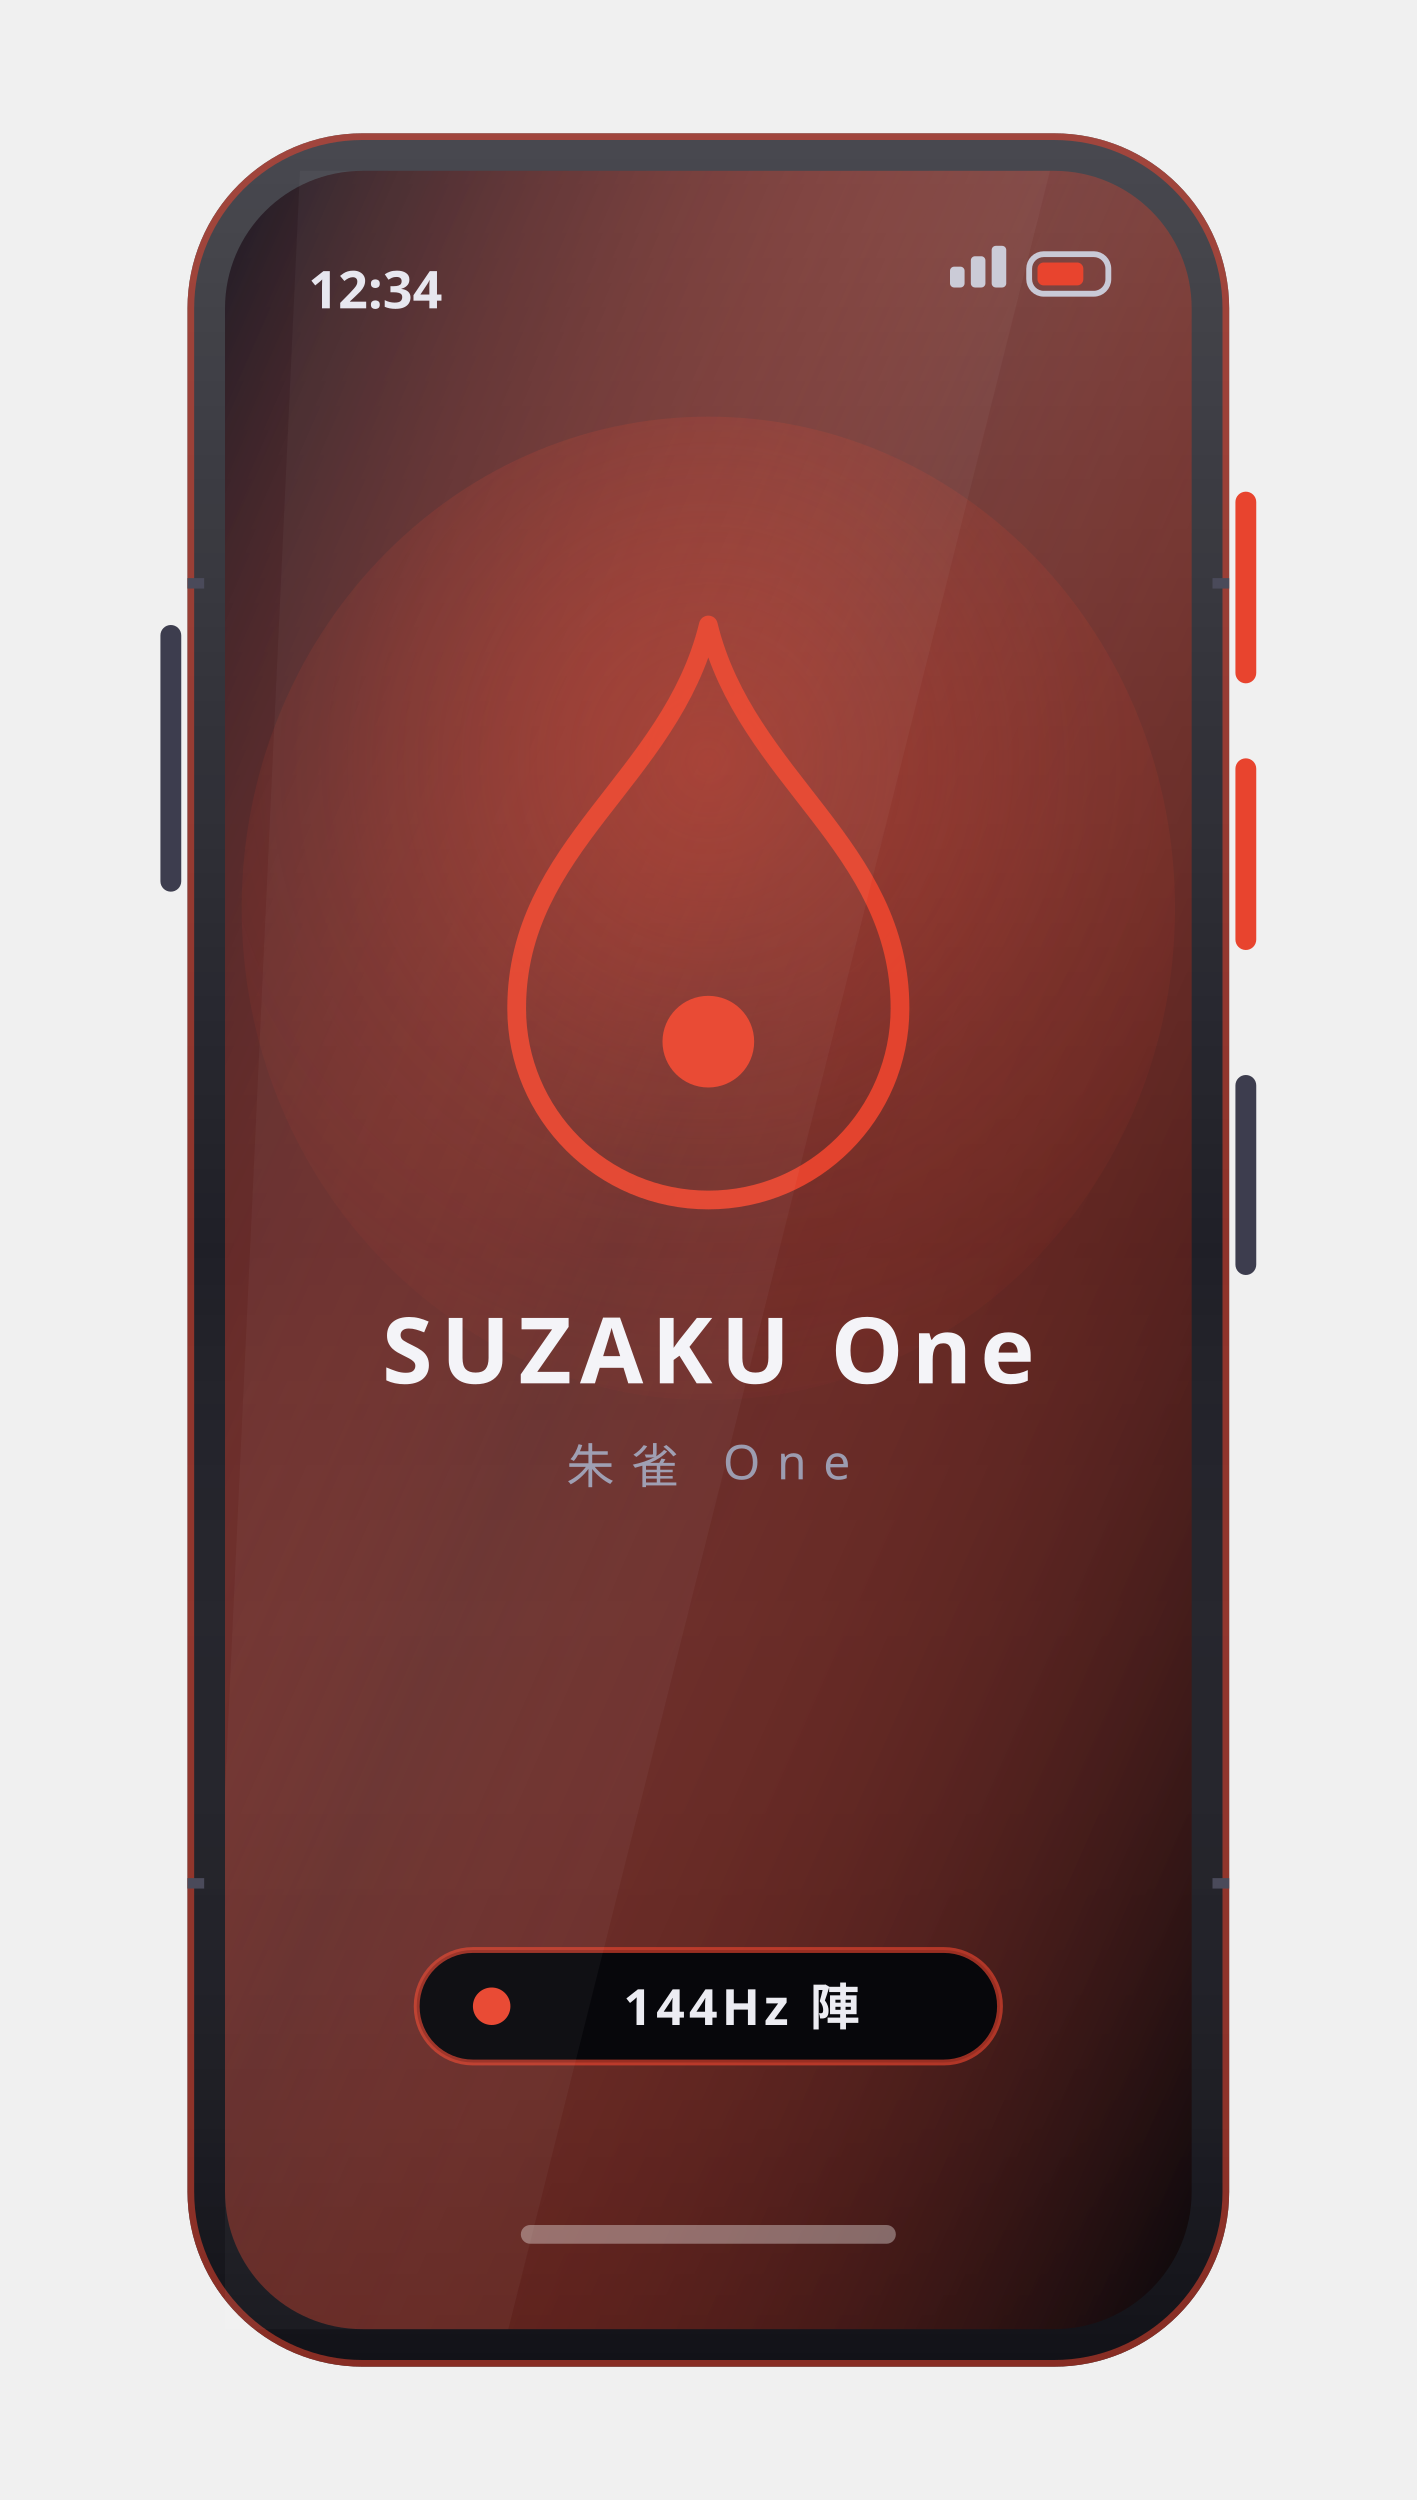
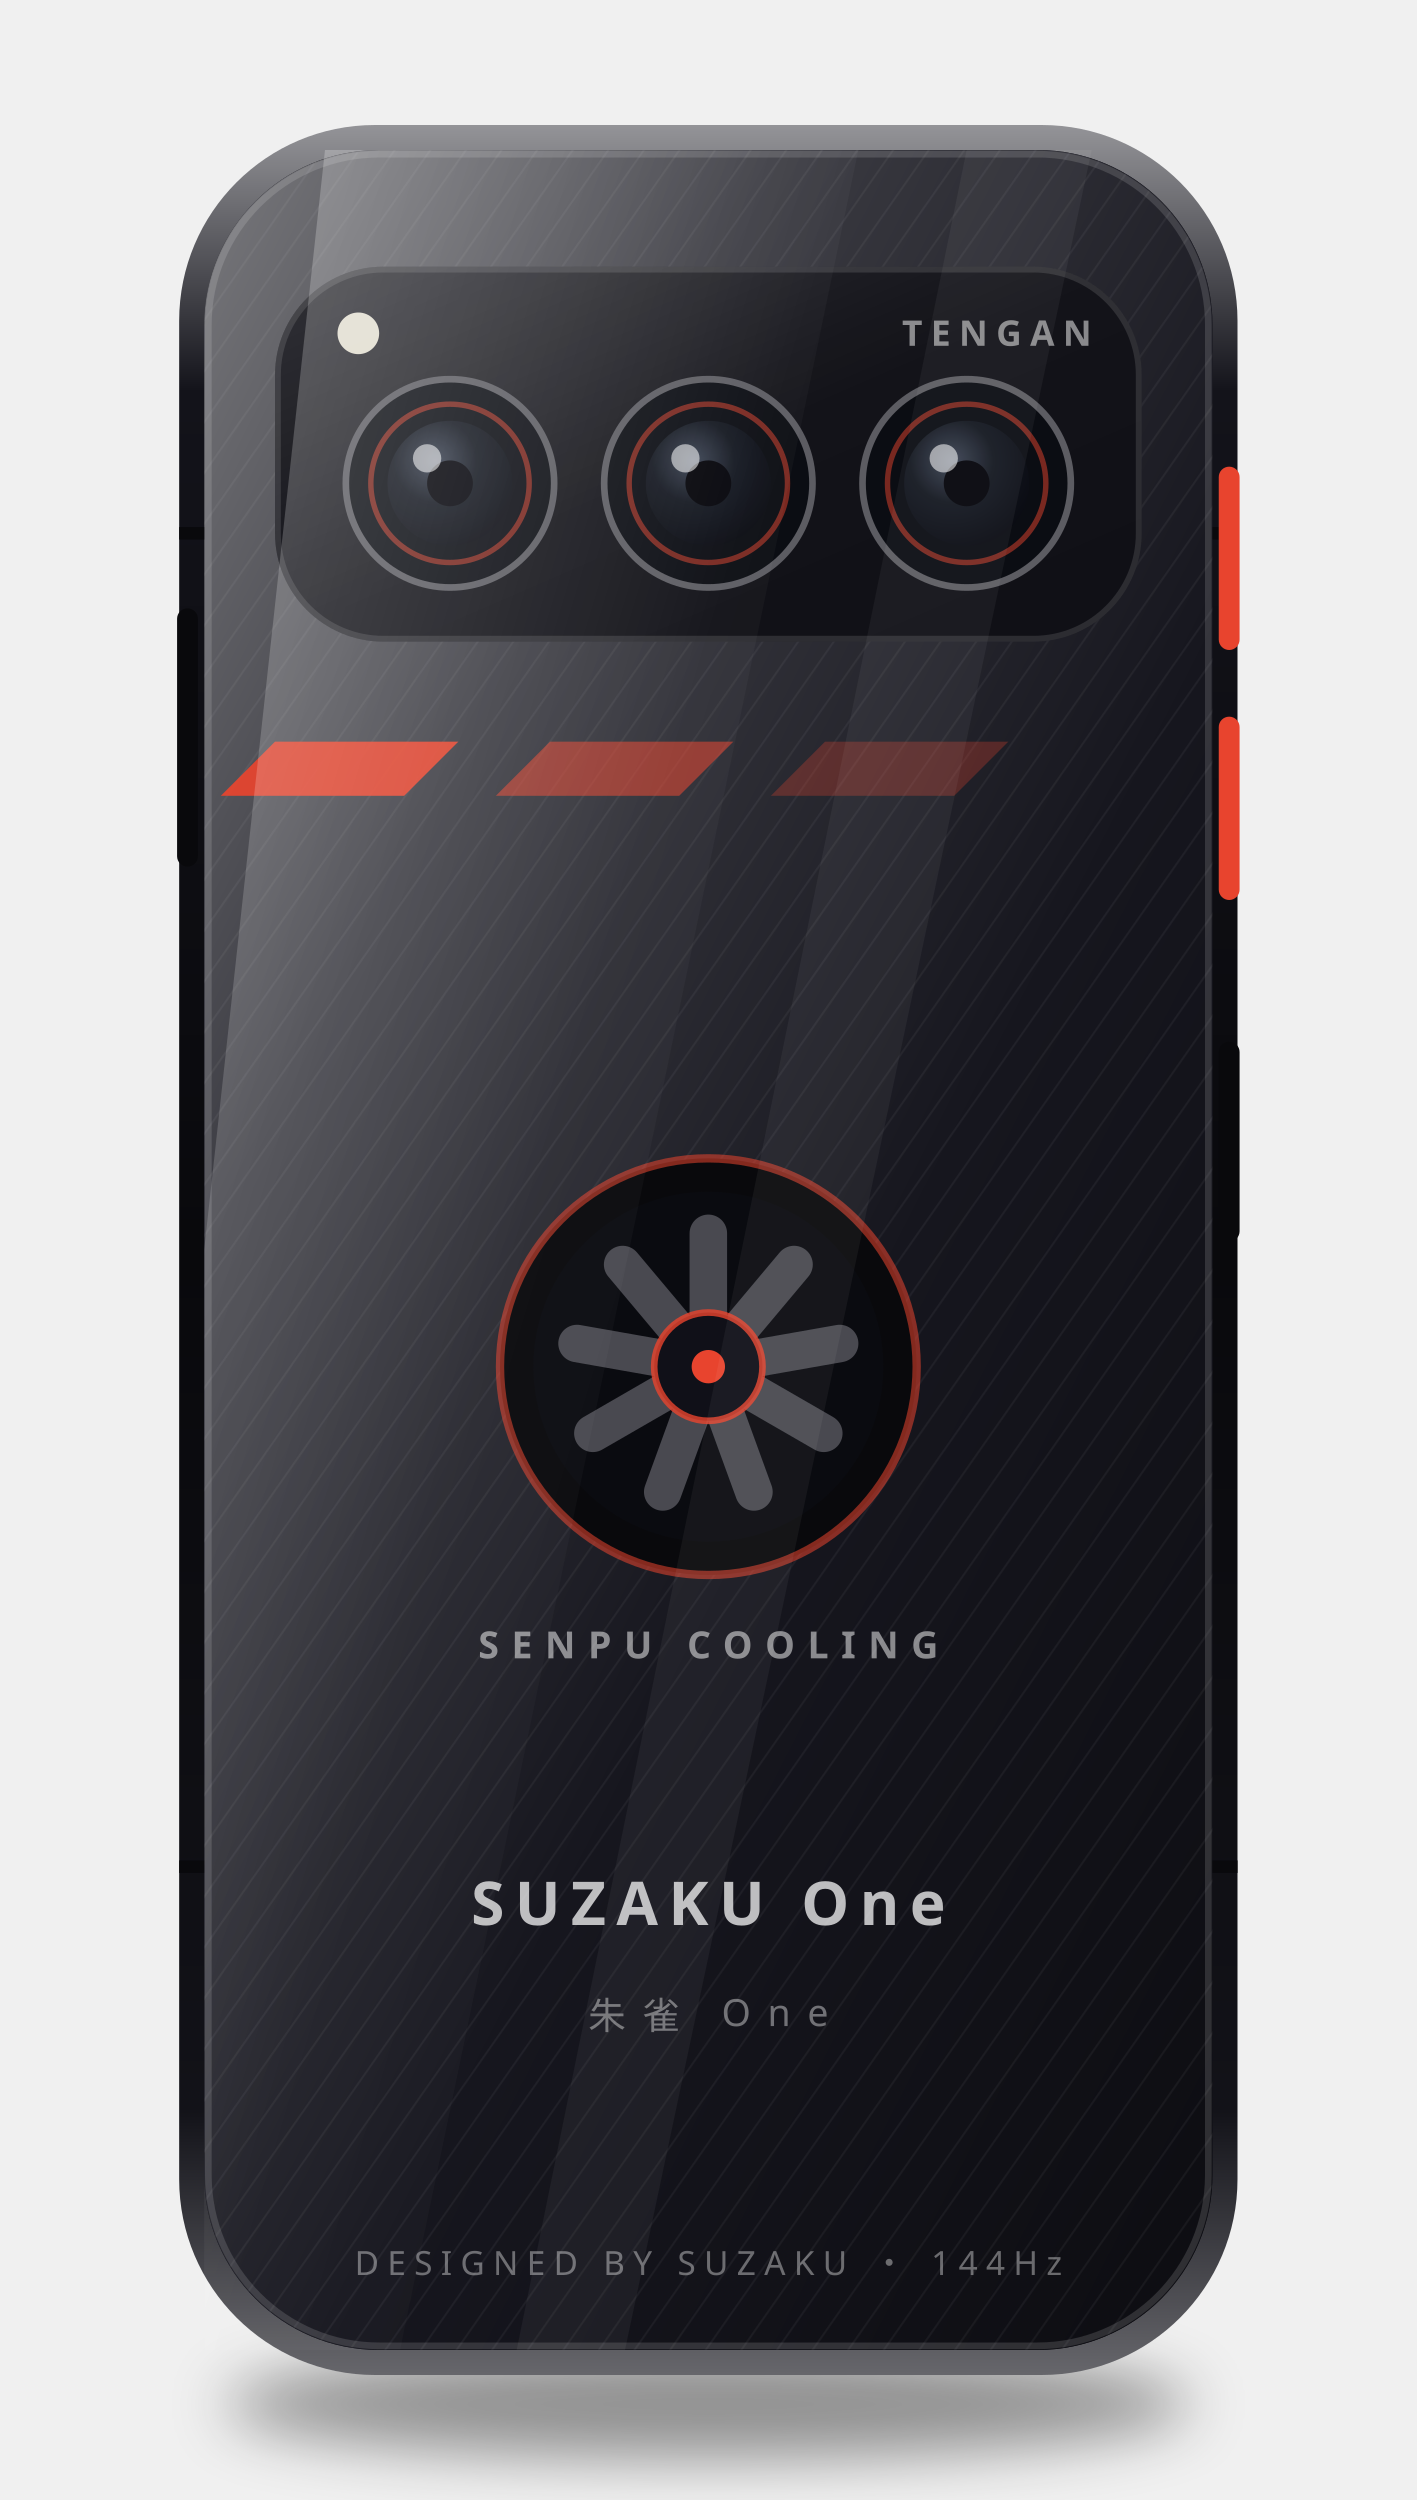
<svg xmlns="http://www.w3.org/2000/svg" viewBox="0 0 340 600" role="img" aria-label="SUZAKU One">
  <defs>
-     <linearGradient id="scrsuzakuone0" x1="0" y1="0" x2="1" y2="1">
-       <stop offset="0" stop-color="#1b1b26" />
-       <stop offset="0.45" stop-color="#e8442e" stop-opacity="0.34" />
-       <stop offset="1" stop-color="#07070b" />
+     <linearGradient id="bodysuzakuone0" x1="0" y1="0" x2="0.9" y2="1">
+       <stop offset="0" stop-color="#78787c" />
+       <stop offset="0.28" stop-color="#3b3b42" />
+       <stop offset="0.62" stop-color="#16161e" />
+       <stop offset="1" stop-color="#0e0e13" />
    </linearGradient>
-     <radialGradient id="flaresuzakuone0" cx="0.5" cy="0.35" r="0.75">
-       <stop offset="0" stop-color="#e8442e" stop-opacity="0.42" />
-       <stop offset="0.55" stop-color="#e8442e" stop-opacity="0.12" />
-       <stop offset="1" stop-color="#e8442e" stop-opacity="0" />
+     <linearGradient id="framesuzakuone0" x1="0" y1="0" x2="0" y2="1">
+       <stop offset="0" stop-color="#96969a" />
+       <stop offset="0.12" stop-color="#13131a" />
+       <stop offset="0.5" stop-color="#09090c" />
+       <stop offset="0.88" stop-color="#121218" />
+       <stop offset="1" stop-color="#68686d" />
+     </linearGradient>
+     <radialGradient id="lenssuzakuone0" cx="0.38" cy="0.32" r="0.95">
+       <stop offset="0" stop-color="#3c4454" />
+       <stop offset="0.35" stop-color="#141821" />
+       <stop offset="1" stop-color="#04040a" />
    </radialGradient>
-     <linearGradient id="metalsuzakuone0" x1="0" y1="0" x2="0" y2="1">
-       <stop offset="0" stop-color="#ffffff" stop-opacity="0.22" />
-       <stop offset="0.5" stop-color="#ffffff" stop-opacity="0.04" />
-       <stop offset="1" stop-color="#000000" stop-opacity="0.25" />
+     <linearGradient id="sheensuzakuone0" x1="0" y1="0" x2="1" y2="1">
+       <stop offset="0" stop-color="#ffffff" stop-opacity="0.28" />
+       <stop offset="0.5" stop-color="#ffffff" stop-opacity="0.03" />
+       <stop offset="1" stop-color="#ffffff" stop-opacity="0" />
    </linearGradient>
+     <pattern id="texsuzakuone0" width="7" height="7" patternUnits="userSpaceOnUse" patternTransform="rotate(35)">
+       <path d="M0 0 V7" stroke="#ffffff" stroke-opacity="0.045" stroke-width="1" />
+     </pattern>
+     <filter id="softsuzakuone0" x="-40%" y="-40%" width="180%" height="180%">
+       <feGaussianBlur stdDeviation="7" />
+     </filter>
  </defs>
-   <rect x="45" y="32" width="250" height="536" rx="42" fill="#16161e" />
-   <rect x="45" y="32" width="250" height="536" rx="42" fill="url(#metalsuzakuone0)" />
-   <rect x="45.8" y="32.8" width="248.4" height="534.4" rx="41.2" fill="none" stroke="#e8442e" stroke-opacity="0.55" stroke-width="1.6" />
-   <path d="M45 140 h4 M45 452 h4 M291 140 h4 M291 452 h4" stroke="#4a4a5a" stroke-width="2.5" />
-   <rect x="54" y="41" width="232" height="518" rx="33" fill="url(#scrsuzakuone0)" />
-   <ellipse cx="170" cy="218" rx="112" ry="118" fill="url(#flaresuzakuone0)" />
-   <text x="74" y="74" font-family="'Noto Sans JP',sans-serif" font-size="12.5" font-weight="700" fill="#e6e6ee">12:34</text>
-   <rect x="228" y="64" width="3.5" height="5" rx="1" fill="#c9c9d6" />
-   <rect x="233" y="61.5" width="3.5" height="7.5" rx="1" fill="#c9c9d6" />
-   <rect x="238" y="59" width="3.5" height="10" rx="1" fill="#c9c9d6" />
-   <rect x="247" y="61" width="19" height="9.5" rx="3.5" fill="none" stroke="#c9c9d6" stroke-width="1.4" />
-   <rect x="249" y="63" width="11" height="5.5" rx="1.5" fill="#e8442e" />
-   <path d="M170 150 c-9 37 -46 53 -46 92 a46 46 0 0 0 92 0 c0 -39 -37 -55 -46 -92z" fill="none" stroke="#e8442e" stroke-width="4.5" stroke-linejoin="round" opacity="0.95" />
-   <circle cx="170" cy="250" r="11" fill="#e8442e" />
-   <text x="170" y="332" font-family="'Noto Sans JP',sans-serif" font-size="22" font-weight="800" fill="#f4f4f8" text-anchor="middle" letter-spacing="2">SUZAKU One</text>
-   <text x="170" y="356" font-family="'Noto Sans JP',sans-serif" font-size="11.5" fill="#9c9cb0" text-anchor="middle" letter-spacing="4">朱雀 One</text>
-   <rect x="100" y="468" width="140" height="27" rx="13.5" fill="#07070b" stroke="#e8442e" stroke-opacity="0.65" stroke-width="1.4" />
-   <circle cx="118" cy="481.5" r="4.5" fill="#e8442e" />
-   <text x="178" y="486" font-family="'Noto Sans JP',sans-serif" font-size="12" font-weight="700" fill="#ececf2" text-anchor="middle" letter-spacing="1">144Hz 陣</text>
-   <rect x="125" y="534" width="90" height="4.5" rx="2.25" fill="#ffffff" opacity="0.35" />
-   <path d="M72 41 L252 41 L122 559 L54 559 L54 430 Z" fill="#ffffff" opacity="0.038" />
-   <rect x="296.5" y="118" width="5" height="46" rx="2.5" fill="#e8442e" />
-   <rect x="296.5" y="182" width="5" height="46" rx="2.5" fill="#e8442e" />
-   <rect x="296.5" y="258" width="5" height="48" rx="2.5" fill="#3d3d4e" />
-   <rect x="38.5" y="150" width="5" height="64" rx="2.5" fill="#3d3d4e" />
+   <ellipse cx="170" cy="577" rx="116" ry="13" fill="#000000" opacity="0.4" filter="url(#softsuzakuone0)" />
+   <rect x="43" y="30" width="254" height="540" rx="47" fill="url(#framesuzakuone0)" />
+   <rect x="49" y="36" width="242" height="528" rx="42" fill="#16161e" />
+   <rect x="49" y="36" width="242" height="528" rx="42" fill="url(#bodysuzakuone0)" />
+   <rect x="49" y="36" width="242" height="528" rx="42" fill="url(#texsuzakuone0)" />
+   <rect x="50" y="37" width="240" height="526" rx="41" fill="none" stroke="#ffffff" stroke-opacity="0.14" stroke-width="1.6" />
+   <path d="M43 128 h6 M43 448 h6 M291 128 h6 M291 448 h6" stroke="#09090c" stroke-width="3" />
+   <rect x="66" y="64" width="208" height="90" rx="26" fill="#0f0f15" />
+   <rect x="66" y="64" width="208" height="90" rx="26" fill="url(#sheensuzakuone0)" opacity="0.5" />
+   <rect x="66.7" y="64.7" width="206.6" height="88.6" rx="25.3" fill="none" stroke="#ffffff" stroke-opacity="0.12" stroke-width="1.4" />
+   <circle cx="86" cy="80" r="5" fill="#f4efdf" opacity="0.9" />
+   <text x="262" y="83" font-family="'Noto Sans JP',sans-serif" font-size="8.5" font-weight="700" fill="#ffffff" opacity="0.5" text-anchor="end" letter-spacing="2">TENGAN</text>
+   <circle cx="108" cy="116" r="25" fill="#0b0d13" stroke="#5c5c62" stroke-width="1.6" />
+   <circle cx="108" cy="116" r="19" fill="none" stroke="#e8442e" stroke-opacity="0.5" stroke-width="1.3" />
+   <circle cx="108" cy="116" r="15" fill="url(#lenssuzakuone0)" />
+   <circle cx="108" cy="116" r="5.5" fill="#04040a" />
+   <circle cx="102.5" cy="110" r="3.4" fill="#ffffff" opacity="0.55" />
+   <circle cx="170" cy="116" r="25" fill="#0b0d13" stroke="#5c5c62" stroke-width="1.6" />
+   <circle cx="170" cy="116" r="19" fill="none" stroke="#e8442e" stroke-opacity="0.5" stroke-width="1.3" />
+   <circle cx="170" cy="116" r="15" fill="url(#lenssuzakuone0)" />
+   <circle cx="170" cy="116" r="5.5" fill="#04040a" />
+   <circle cx="164.5" cy="110" r="3.4" fill="#ffffff" opacity="0.55" />
+   <circle cx="232" cy="116" r="25" fill="#0b0d13" stroke="#5c5c62" stroke-width="1.6" />
+   <circle cx="232" cy="116" r="19" fill="none" stroke="#e8442e" stroke-opacity="0.5" stroke-width="1.3" />
+   <circle cx="232" cy="116" r="15" fill="url(#lenssuzakuone0)" />
+   <circle cx="232" cy="116" r="5.5" fill="#04040a" />
+   <circle cx="226.5" cy="110" r="3.4" fill="#ffffff" opacity="0.55" />
+   <path d="M66 178 h44 l-13 13 h-44 z" fill="#e8442e" opacity="0.92" />
+   <path d="M132 178 h44 l-13 13 h-44 z" fill="#e8442e" opacity="0.55" />
+   <path d="M198 178 h44 l-13 13 h-44 z" fill="#e8442e" opacity="0.28" />
+   <circle cx="170" cy="328" r="50" fill="#09090c" />
+   <circle cx="170" cy="328" r="50" fill="none" stroke="#e8442e" stroke-opacity="0.55" stroke-width="2" />
+   <circle cx="170" cy="328" r="42" fill="#0a0b10" />
+   <path d="M170 328 L170 296" stroke="#494950" stroke-width="9" stroke-linecap="round" transform="rotate(0 170 328)" />
+   <path d="M170 328 L170 296" stroke="#494950" stroke-width="9" stroke-linecap="round" transform="rotate(40 170 328)" />
+   <path d="M170 328 L170 296" stroke="#494950" stroke-width="9" stroke-linecap="round" transform="rotate(80 170 328)" />
+   <path d="M170 328 L170 296" stroke="#494950" stroke-width="9" stroke-linecap="round" transform="rotate(120 170 328)" />
+   <path d="M170 328 L170 296" stroke="#494950" stroke-width="9" stroke-linecap="round" transform="rotate(160 170 328)" />
+   <path d="M170 328 L170 296" stroke="#494950" stroke-width="9" stroke-linecap="round" transform="rotate(200 170 328)" />
+   <path d="M170 328 L170 296" stroke="#494950" stroke-width="9" stroke-linecap="round" transform="rotate(240 170 328)" />
+   <path d="M170 328 L170 296" stroke="#494950" stroke-width="9" stroke-linecap="round" transform="rotate(280 170 328)" />
+   <path d="M170 328 L170 296" stroke="#494950" stroke-width="9" stroke-linecap="round" transform="rotate(320 170 328)" />
+   <circle cx="170" cy="328" r="13" fill="#101018" stroke="#e8442e" stroke-opacity="0.8" stroke-width="1.6" />
+   <circle cx="170" cy="328" r="4" fill="#e8442e" />
+   <text x="170" y="398" font-family="'Noto Sans JP',sans-serif" font-size="9" font-weight="700" fill="#ffffff" opacity="0.5" text-anchor="middle" letter-spacing="3">SENPU COOLING</text>
+   <text x="170" y="462" font-family="'Noto Sans JP',sans-serif" font-size="14.5" font-weight="800" fill="#ffffff" opacity="0.72" text-anchor="middle" letter-spacing="2.5">SUZAKU One</text>
+   <text x="170" y="487" font-family="'Noto Sans JP',sans-serif" font-size="9" fill="#ffffff" opacity="0.4" text-anchor="middle" letter-spacing="4">朱雀 One</text>
+   <text x="170" y="546" font-family="'Noto Sans JP',sans-serif" font-size="8" fill="#ffffff" opacity="0.38" text-anchor="middle" letter-spacing="2">DESIGNED BY SUZAKU ・ 144Hz</text>
+   <path d="M78 36 L206 36 L96 564 L49 564 L49 300 Z" fill="url(#sheensuzakuone0)" />
+   <path d="M232 36 L262 36 L150 564 L124 564 Z" fill="#ffffff" opacity="0.05" />
+   <rect x="292.5" y="112" width="5" height="44" rx="2.5" fill="#e8442e" />
+   <rect x="292.5" y="172" width="5" height="44" rx="2.5" fill="#e8442e" />
+   <rect x="292.5" y="250" width="5" height="48" rx="2.5" fill="#09090c" />
+   <rect x="42.5" y="146" width="5" height="62" rx="2.5" fill="#09090c" />
</svg>
